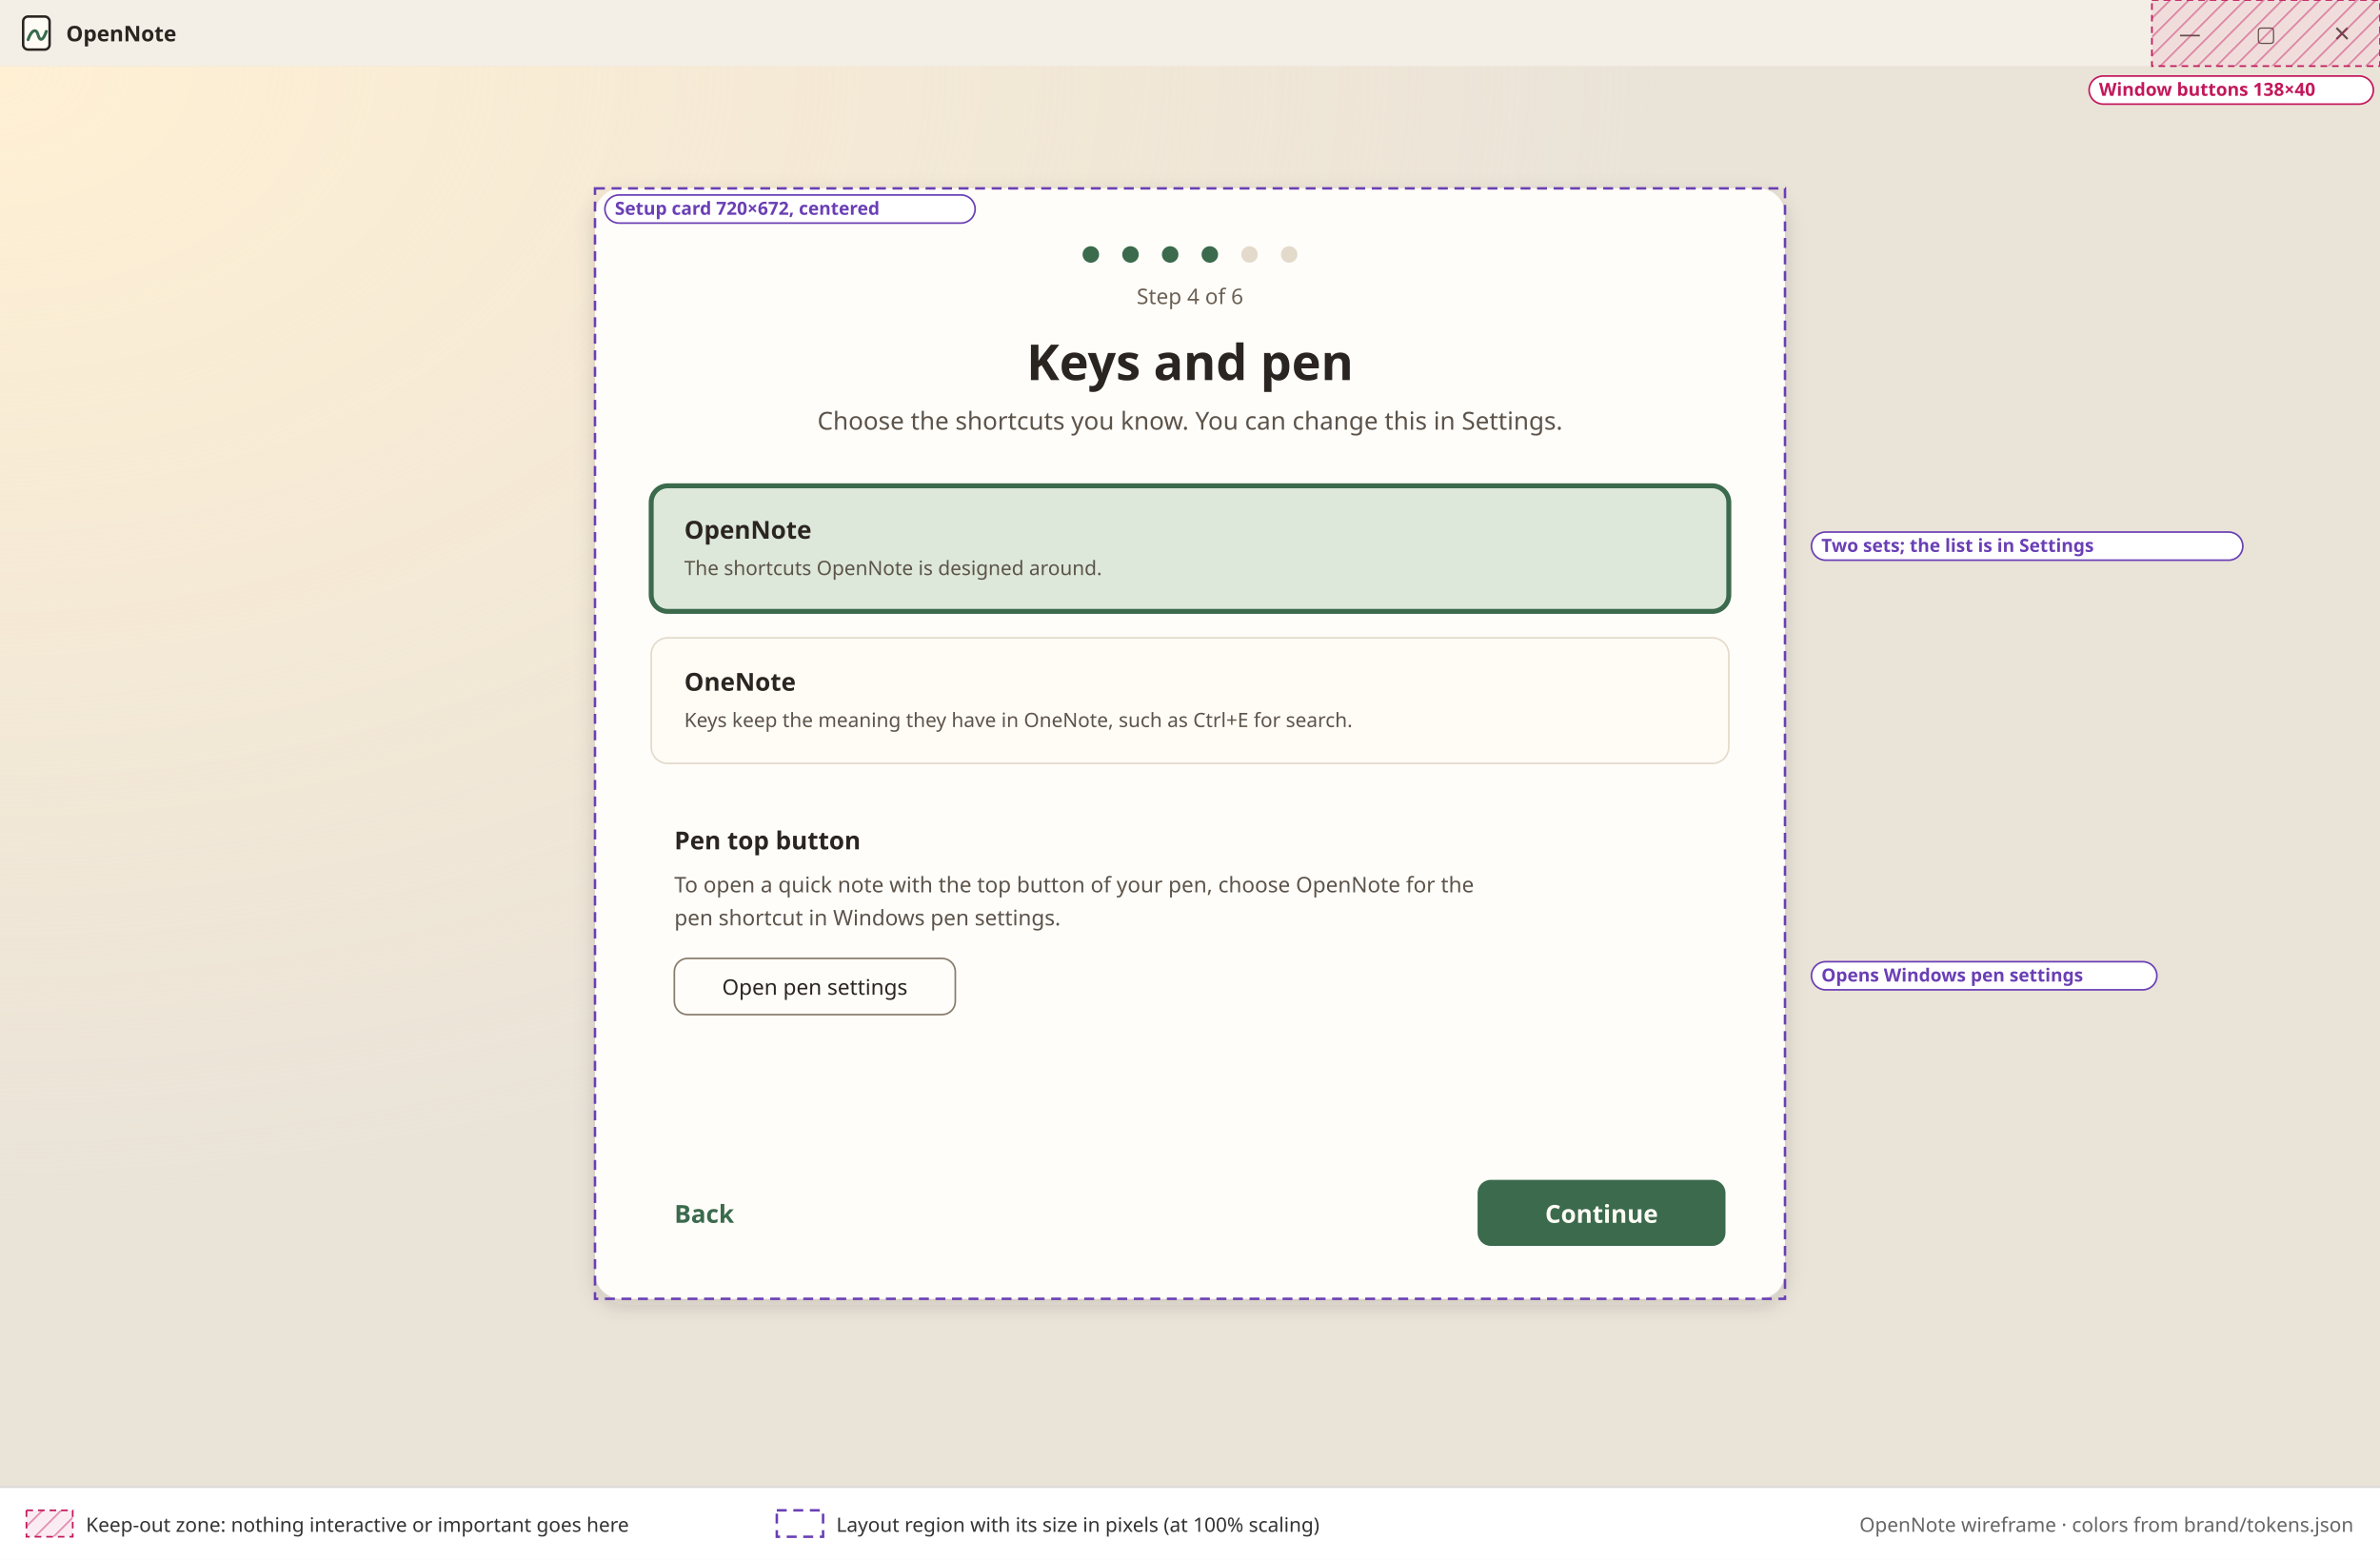
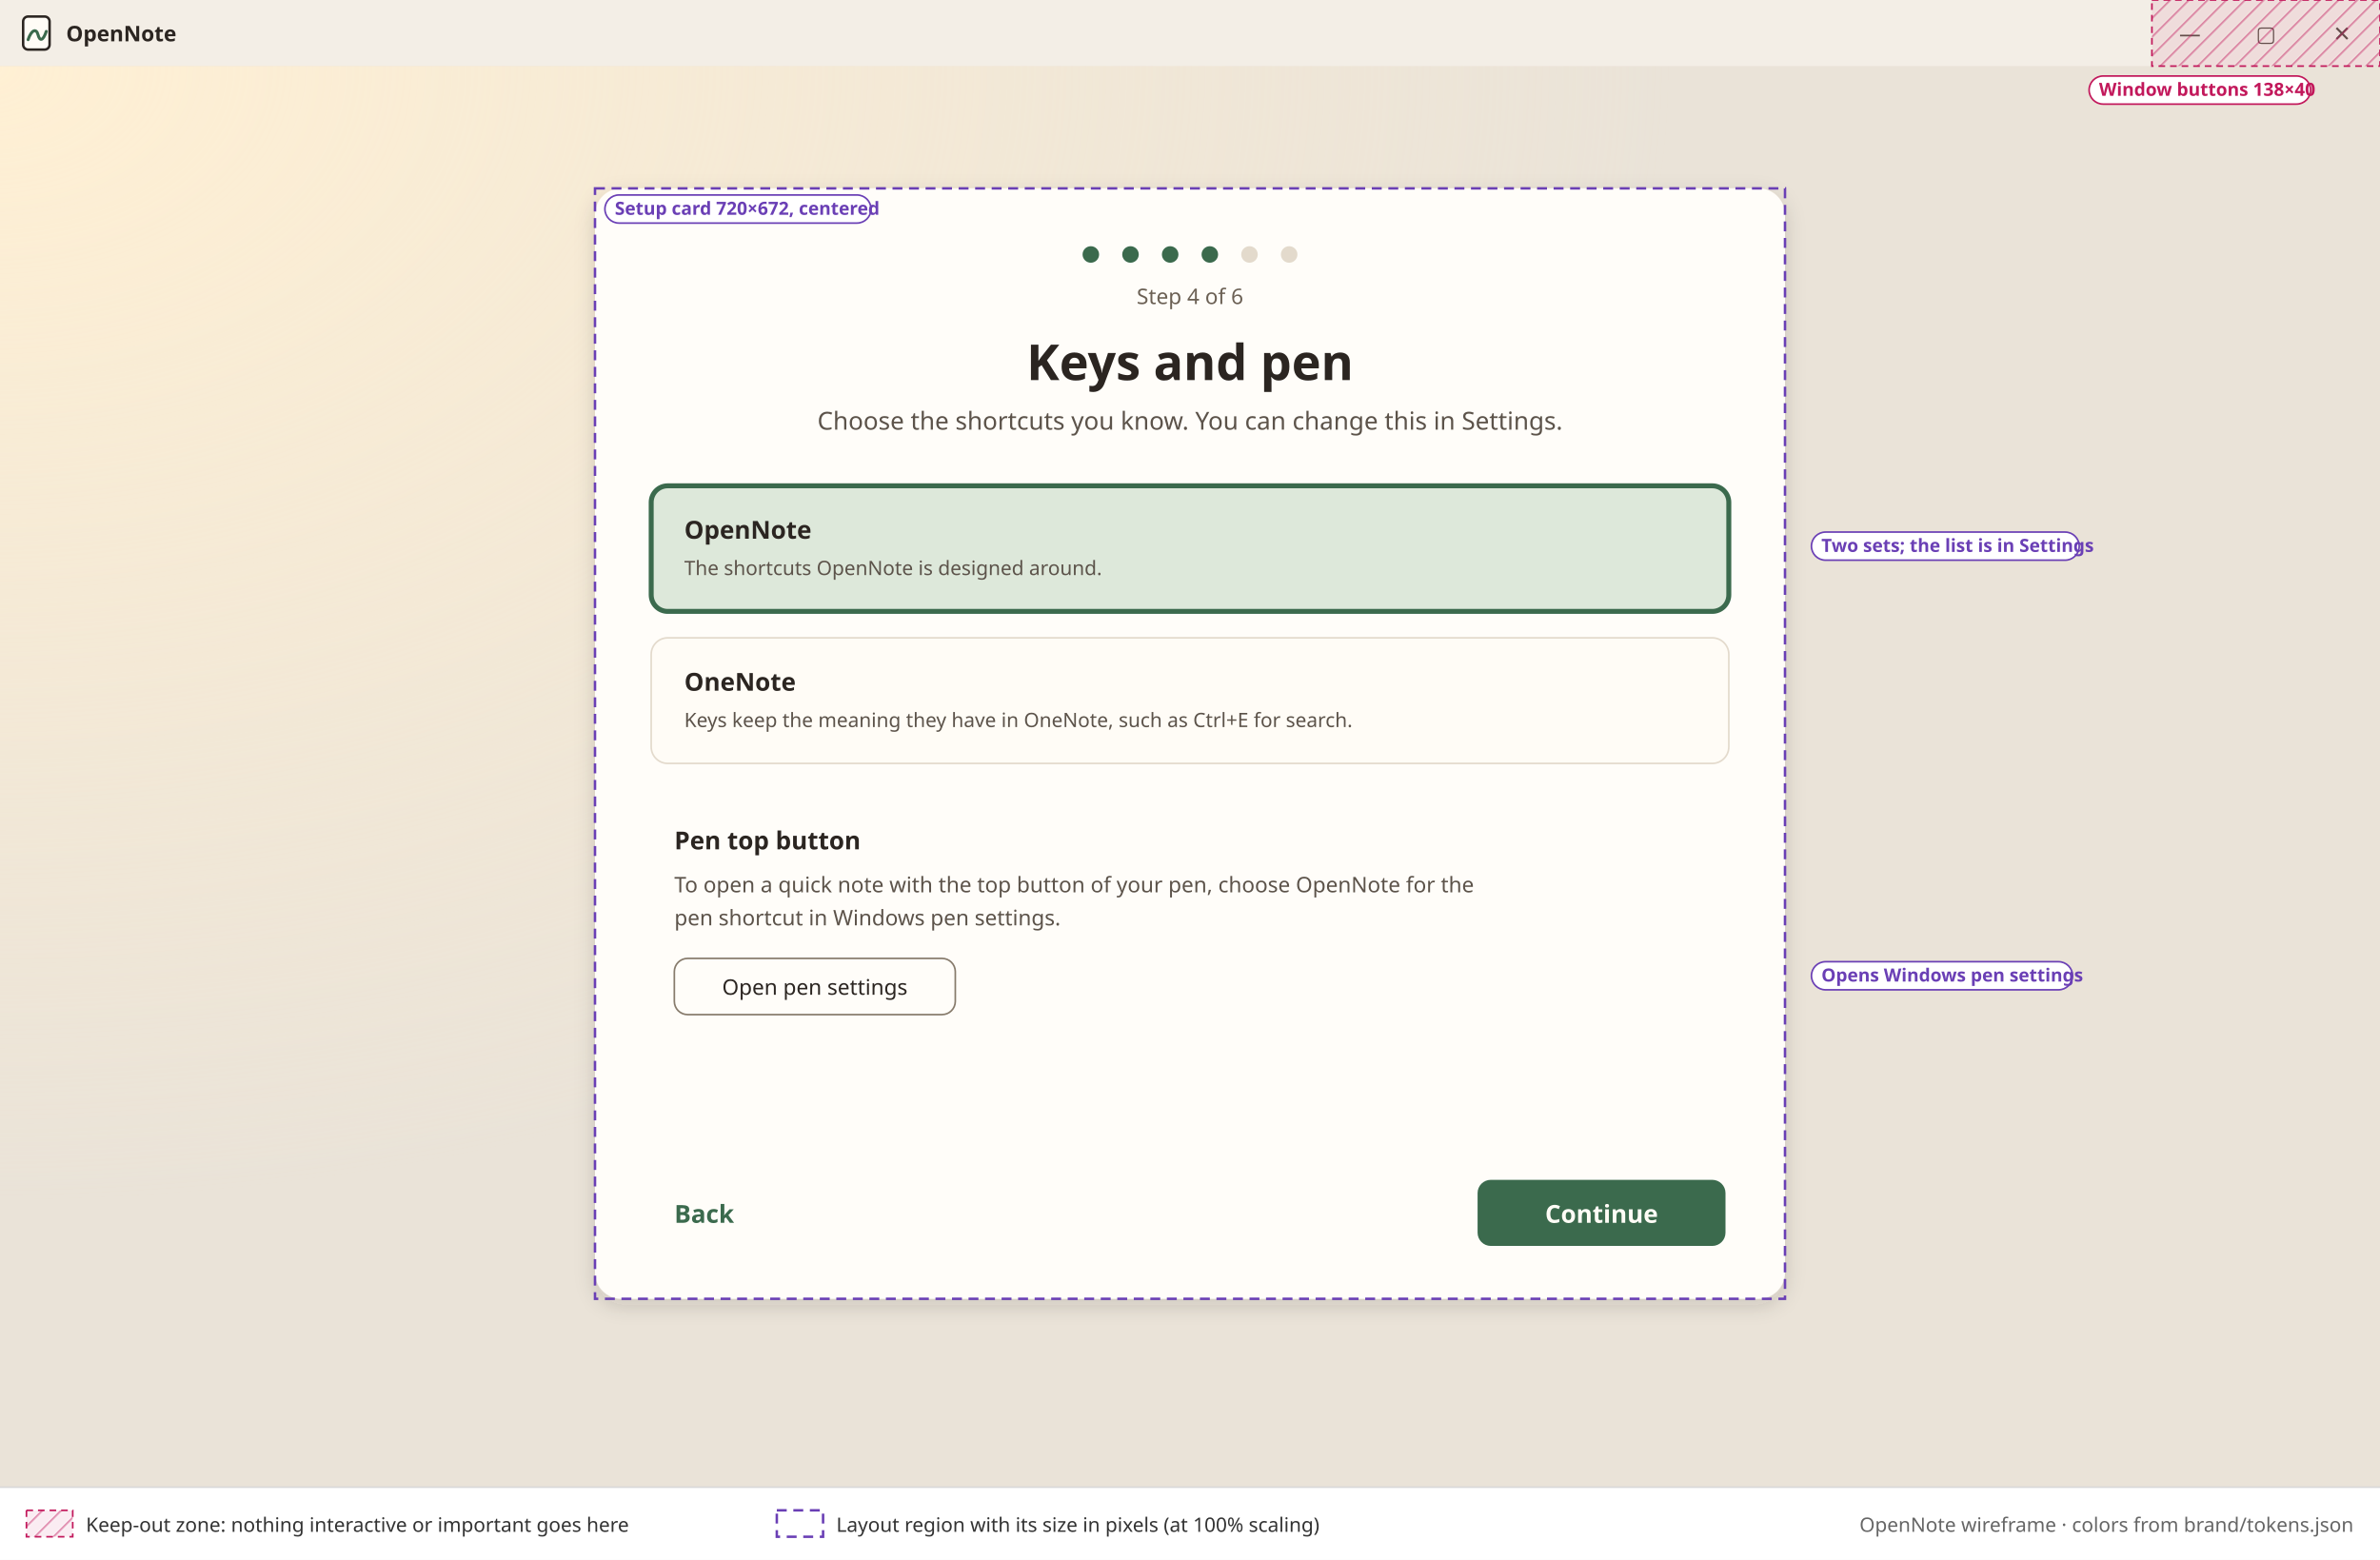
<svg xmlns="http://www.w3.org/2000/svg" viewBox="0 0 1440 944" width="1440" height="944" role="img">
  <defs>
    <pattern id="hatch" width="8" height="8" patternUnits="userSpaceOnUse" patternTransform="rotate(45)">
      <rect width="8" height="8" fill="#C2185B" fill-opacity="0.08" />
      <line x1="0" y1="0" x2="0" y2="8" stroke="#C2185B" stroke-opacity="0.45" stroke-width="2" />
    </pattern>
    <filter id="shadow" x="-10%" y="-10%" width="120%" height="130%">
      <feDropShadow dx="0" dy="4" stdDeviation="6" flood-color="#2B2521" flood-opacity="0.16" />
    </filter>
  </defs>
  <rect x="0" y="0" width="1440" height="900" rx="0" fill="#F3EEE6" />
  <rect x="0" y="0" width="1440" height="40" rx="0" fill="#F3EEE6" />
  <rect x="14" y="10" width="16" height="20" rx="3" fill="#FFFCF6" stroke="#2B2521" stroke-width="1.5" />
  <path d="M17 24c2-6 5-7 6-3s3 4 5-2" fill="none" stroke-linecap="round" stroke-linejoin="round" stroke="#3B6A4D" stroke-width="1.8" />
  <text x="40" y="25" font-size="13" font-weight="600" fill="#2B2521" text-anchor="start" font-family="'Atkinson Hyperlegible Next', 'Segoe UI', system-ui, sans-serif">OpenNote</text>
  <text x="1325" y="25" font-size="13" font-weight="400" fill="#5C534A" text-anchor="middle" font-family="'Atkinson Hyperlegible Next', 'Segoe UI', system-ui, sans-serif">—</text>
  <text x="1371" y="25" font-size="13" font-weight="400" fill="#5C534A" text-anchor="middle" font-family="'Atkinson Hyperlegible Next', 'Segoe UI', system-ui, sans-serif">▢</text>
  <text x="1417" y="25" font-size="13" font-weight="400" fill="#5C534A" text-anchor="middle" font-family="'Atkinson Hyperlegible Next', 'Segoe UI', system-ui, sans-serif">✕</text>
  <defs>
    <radialGradient id="ambient12" cx="0" cy="0" r="1" gradientUnits="userSpaceOnUse" gradientTransform="translate(0 40) scale(1008 688)">
      <stop offset="0" stop-color="#FFF0D4" />
      <stop offset="1" stop-color="#FFF0D4" stop-opacity="0" />
    </radialGradient>
    <radialGradient id="ambient12p">
      <stop offset="0" stop-color="#FCE4B8" />
      <stop offset="1" stop-color="#FCE4B8" stop-opacity="0" />
    </radialGradient>
  </defs>
  <rect x="0" y="40" width="1440" height="860" rx="0" fill="#EAE3D8" />
  <rect x="0" y="40" width="1440" height="860" fill="url(#ambient12)" />
  <rect x="360" y="114" width="720" height="672" rx="16" fill="#FFFDF9" filter="url(#shadow)" />
  <circle cx="660" cy="154" r="5" fill="#3B6A4D" />
  <circle cx="684" cy="154" r="5" fill="#3B6A4D" />
  <circle cx="708" cy="154" r="5" fill="#3B6A4D" />
  <circle cx="732" cy="154" r="5" fill="#3B6A4D" />
  <circle cx="756" cy="154" r="5" fill="#E3DACC" />
  <circle cx="780" cy="154" r="5" fill="#E3DACC" />
  <text x="720" y="184" font-size="13" font-weight="400" fill="#6B6054" text-anchor="middle" font-family="'Atkinson Hyperlegible Next', 'Segoe UI', system-ui, sans-serif">Step 4 of 6</text>
  <text x="720" y="230" font-size="30" font-weight="600" fill="#2B2521" text-anchor="middle" font-family="'Atkinson Hyperlegible Next', 'Segoe UI', system-ui, sans-serif">Keys and pen</text>
  <text x="720" y="260" font-size="15" font-weight="400" fill="#5C534A" text-anchor="middle" font-family="'Atkinson Hyperlegible Next', 'Segoe UI', system-ui, sans-serif">Choose the shortcuts you know. You can change this in Settings.</text>
  <rect x="394" y="294" width="652" height="76" rx="10" fill="#DDE8DA" stroke="#3B6A4D" stroke-width="3" />
  <text x="414" y="326" font-size="15" font-weight="600" fill="#2B2521" text-anchor="start" font-family="'Atkinson Hyperlegible Next', 'Segoe UI', system-ui, sans-serif">OpenNote</text>
  <text x="414" y="348" font-size="12" font-weight="400" fill="#5C534A" text-anchor="start" font-family="'Atkinson Hyperlegible Next', 'Segoe UI', system-ui, sans-serif">The shortcuts OpenNote is designed around.</text>
  <rect x="394" y="386" width="652" height="76" rx="10" fill="#FFFCF6" stroke="#E3DACC" stroke-width="1" />
  <text x="414" y="418" font-size="15" font-weight="600" fill="#2B2521" text-anchor="start" font-family="'Atkinson Hyperlegible Next', 'Segoe UI', system-ui, sans-serif">OneNote</text>
  <text x="414" y="440" font-size="12" font-weight="400" fill="#5C534A" text-anchor="start" font-family="'Atkinson Hyperlegible Next', 'Segoe UI', system-ui, sans-serif">Keys keep the meaning they have in OneNote, such as Ctrl+E for search.</text>
  <text x="408" y="514" font-size="15" font-weight="600" fill="#2B2521" text-anchor="start" font-family="'Atkinson Hyperlegible Next', 'Segoe UI', system-ui, sans-serif">Pen top button</text>
  <text x="408" y="540" font-size="13" font-weight="400" fill="#5C534A" text-anchor="start" font-family="'Atkinson Hyperlegible Next', 'Segoe UI', system-ui, sans-serif">To open a quick note with the top button of your pen, choose OpenNote for the</text>
  <text x="408" y="560" font-size="13" font-weight="400" fill="#5C534A" text-anchor="start" font-family="'Atkinson Hyperlegible Next', 'Segoe UI', system-ui, sans-serif">pen shortcut in Windows pen settings.</text>
  <g data-fit="6" data-center="both">
    <rect x="408" y="580" width="170" height="34" rx="8" fill="none" stroke="#877B6C" stroke-width="1" />
    <text x="493" y="602" font-size="13" font-weight="400" fill="#2B2521" text-anchor="middle" font-family="'Atkinson Hyperlegible Next', 'Segoe UI', system-ui, sans-serif">Open pen settings</text>
  </g>
  <text x="408" y="740" font-size="15" font-weight="600" fill="#3B6A4D" text-anchor="start" font-family="'Atkinson Hyperlegible Next', 'Segoe UI', system-ui, sans-serif">Back</text>
  <g data-fit="8" data-center="both">
    <rect x="894" y="714" width="150" height="40" rx="8" fill="#3B6A4D" />
    <text x="969" y="740" font-size="15" font-weight="600" fill="#FFFCF6" text-anchor="middle" font-family="'Atkinson Hyperlegible Next', 'Segoe UI', system-ui, sans-serif">Continue</text>
  </g>
  <g pointer-events="none">
    <rect x="360" y="114" width="720" height="672" rx="0" fill="none" stroke="#6A3FB5" stroke-width="1.5" stroke-dasharray="6 4" />
  </g>
  <g data-fit="4" pointer-events="none">
-     <rect x="366" y="118" width="224" height="17" rx="8.5" fill="#FFFFFF" stroke="#6A3FB5" stroke-width="1" />
+     <rect x="366" y="118" width="161" height="17" rx="8.5" fill="#FFFFFF" stroke="#6A3FB5" stroke-width="1" />
    <text x="372" y="130" font-size="11" font-weight="600" fill="#6A3FB5" text-anchor="start" font-family="'Atkinson Hyperlegible Next', 'Segoe UI', system-ui, sans-serif">Setup card 720×672, centered</text>
  </g>
  <g data-fit="4" pointer-events="none">
-     <rect x="1096" y="322" width="261" height="17" rx="8.5" fill="#FFFFFF" stroke="#6A3FB5" stroke-width="1" />
+     <rect x="1096" y="322" width="162" height="17" rx="8.5" fill="#FFFFFF" stroke="#6A3FB5" stroke-width="1" />
    <text x="1102" y="334" font-size="11" font-weight="600" fill="#6A3FB5" text-anchor="start" font-family="'Atkinson Hyperlegible Next', 'Segoe UI', system-ui, sans-serif">Two sets; the list is in Settings</text>
  </g>
  <g data-fit="4" pointer-events="none">
-     <rect x="1096" y="582" width="209" height="17" rx="8.5" fill="#FFFFFF" stroke="#6A3FB5" stroke-width="1" />
+     <rect x="1096" y="582" width="158" height="17" rx="8.5" fill="#FFFFFF" stroke="#6A3FB5" stroke-width="1" />
    <text x="1102" y="594" font-size="11" font-weight="600" fill="#6A3FB5" text-anchor="start" font-family="'Atkinson Hyperlegible Next', 'Segoe UI', system-ui, sans-serif">Opens Windows pen settings</text>
  </g>
  <g pointer-events="none">
    <rect x="1302" y="0" width="138" height="40" rx="0" fill="url(#hatch)" stroke="#C2185B" stroke-width="1" stroke-dasharray="4 3" />
  </g>
  <g data-fit="4" pointer-events="none">
-     <rect x="1264" y="46" width="172" height="17" rx="8.5" fill="#FFFFFF" stroke="#C2185B" stroke-width="1" />
+     <rect x="1264" y="46" width="134" height="17" rx="8.5" fill="#FFFFFF" stroke="#C2185B" stroke-width="1" />
    <text x="1270" y="58" font-size="11" font-weight="600" fill="#C2185B" text-anchor="start" font-family="'Atkinson Hyperlegible Next', 'Segoe UI', system-ui, sans-serif">Window buttons 138×40</text>
  </g>
  <rect x="0" y="900" width="1440" height="44" rx="0" fill="#FFFFFF" />
  <line x1="0" y1="900" x2="1440" y2="900" stroke="#D9D9D9" />
  <rect x="16" y="914" width="28" height="16" rx="0" fill="url(#hatch)" stroke="#C2185B" stroke-width="1" stroke-dasharray="4 3" />
  <text x="52" y="927" font-size="12" font-weight="400" fill="#333" text-anchor="start" font-family="'Atkinson Hyperlegible Next', 'Segoe UI', system-ui, sans-serif">Keep-out zone: nothing interactive or important goes here</text>
  <rect x="470" y="914" width="28" height="16" rx="0" fill="none" stroke="#6A3FB5" stroke-width="1.5" stroke-dasharray="6 4" />
  <text x="506" y="927" font-size="12" font-weight="400" fill="#333" text-anchor="start" font-family="'Atkinson Hyperlegible Next', 'Segoe UI', system-ui, sans-serif">Layout region with its size in pixels (at 100% scaling)</text>
  <text x="1424" y="927" font-size="12" font-weight="400" fill="#666" text-anchor="end" font-family="'Atkinson Hyperlegible Next', 'Segoe UI', system-ui, sans-serif">OpenNote wireframe · colors from brand/tokens.json</text>
</svg>
